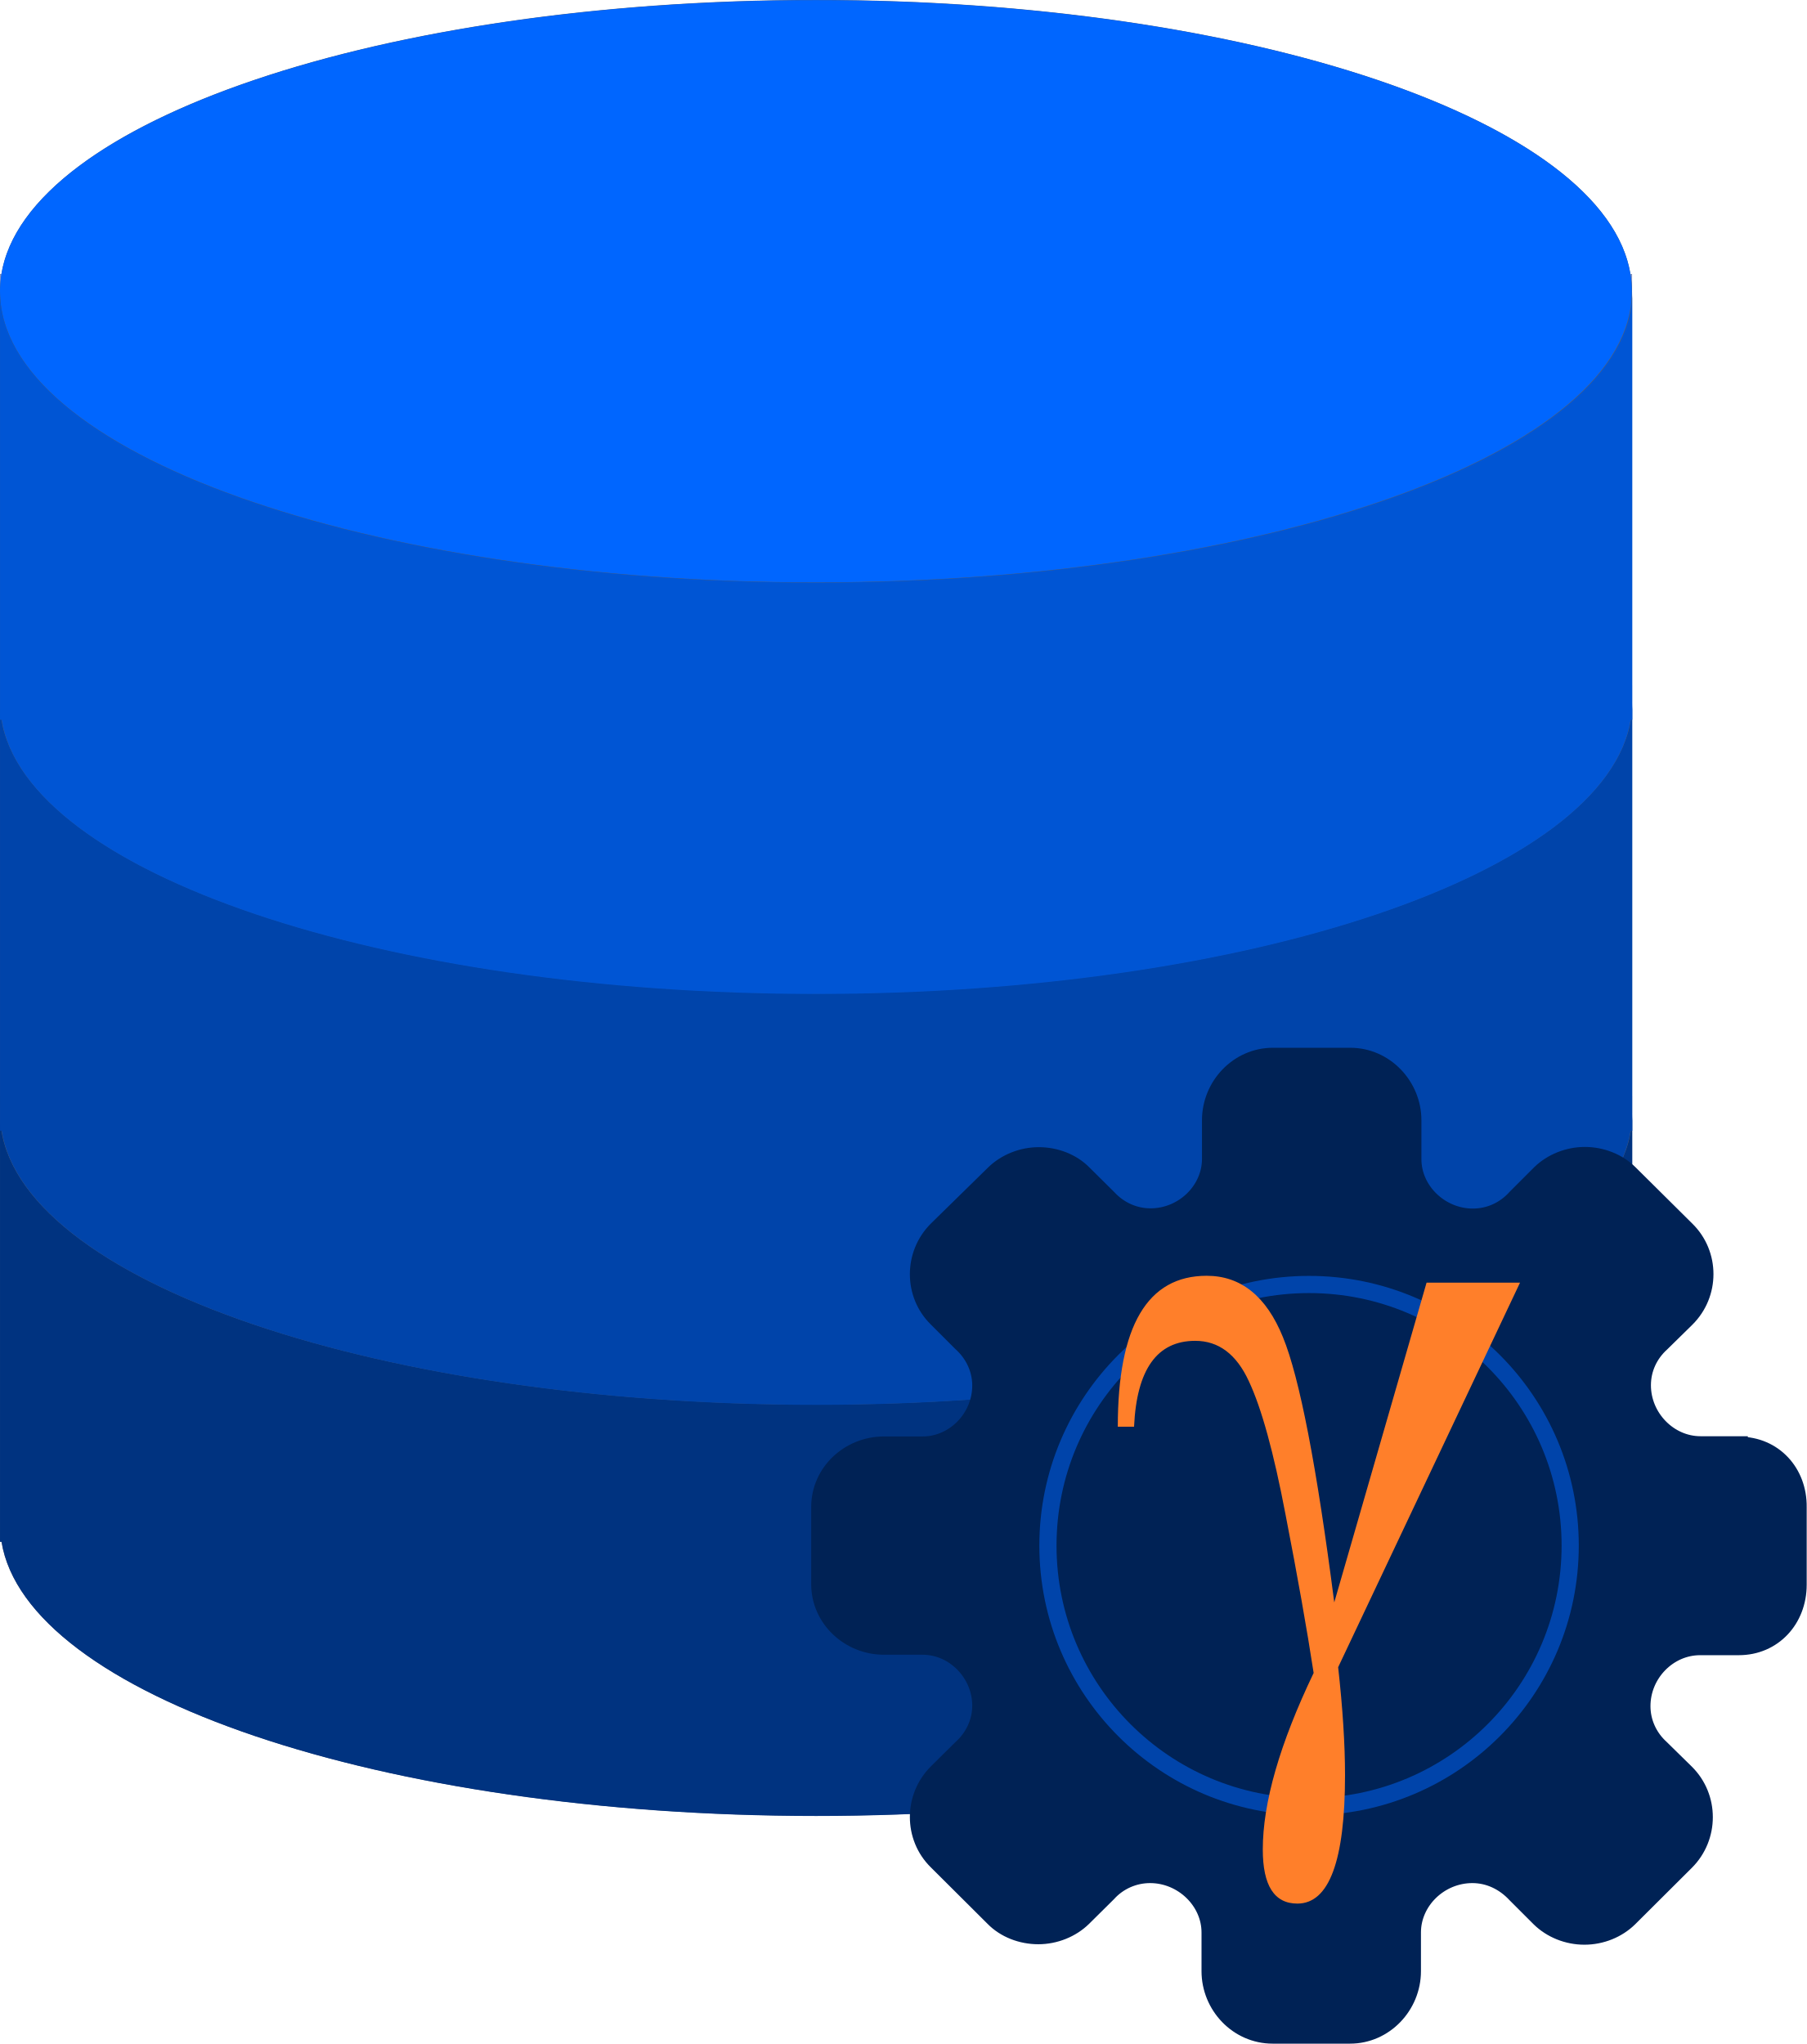
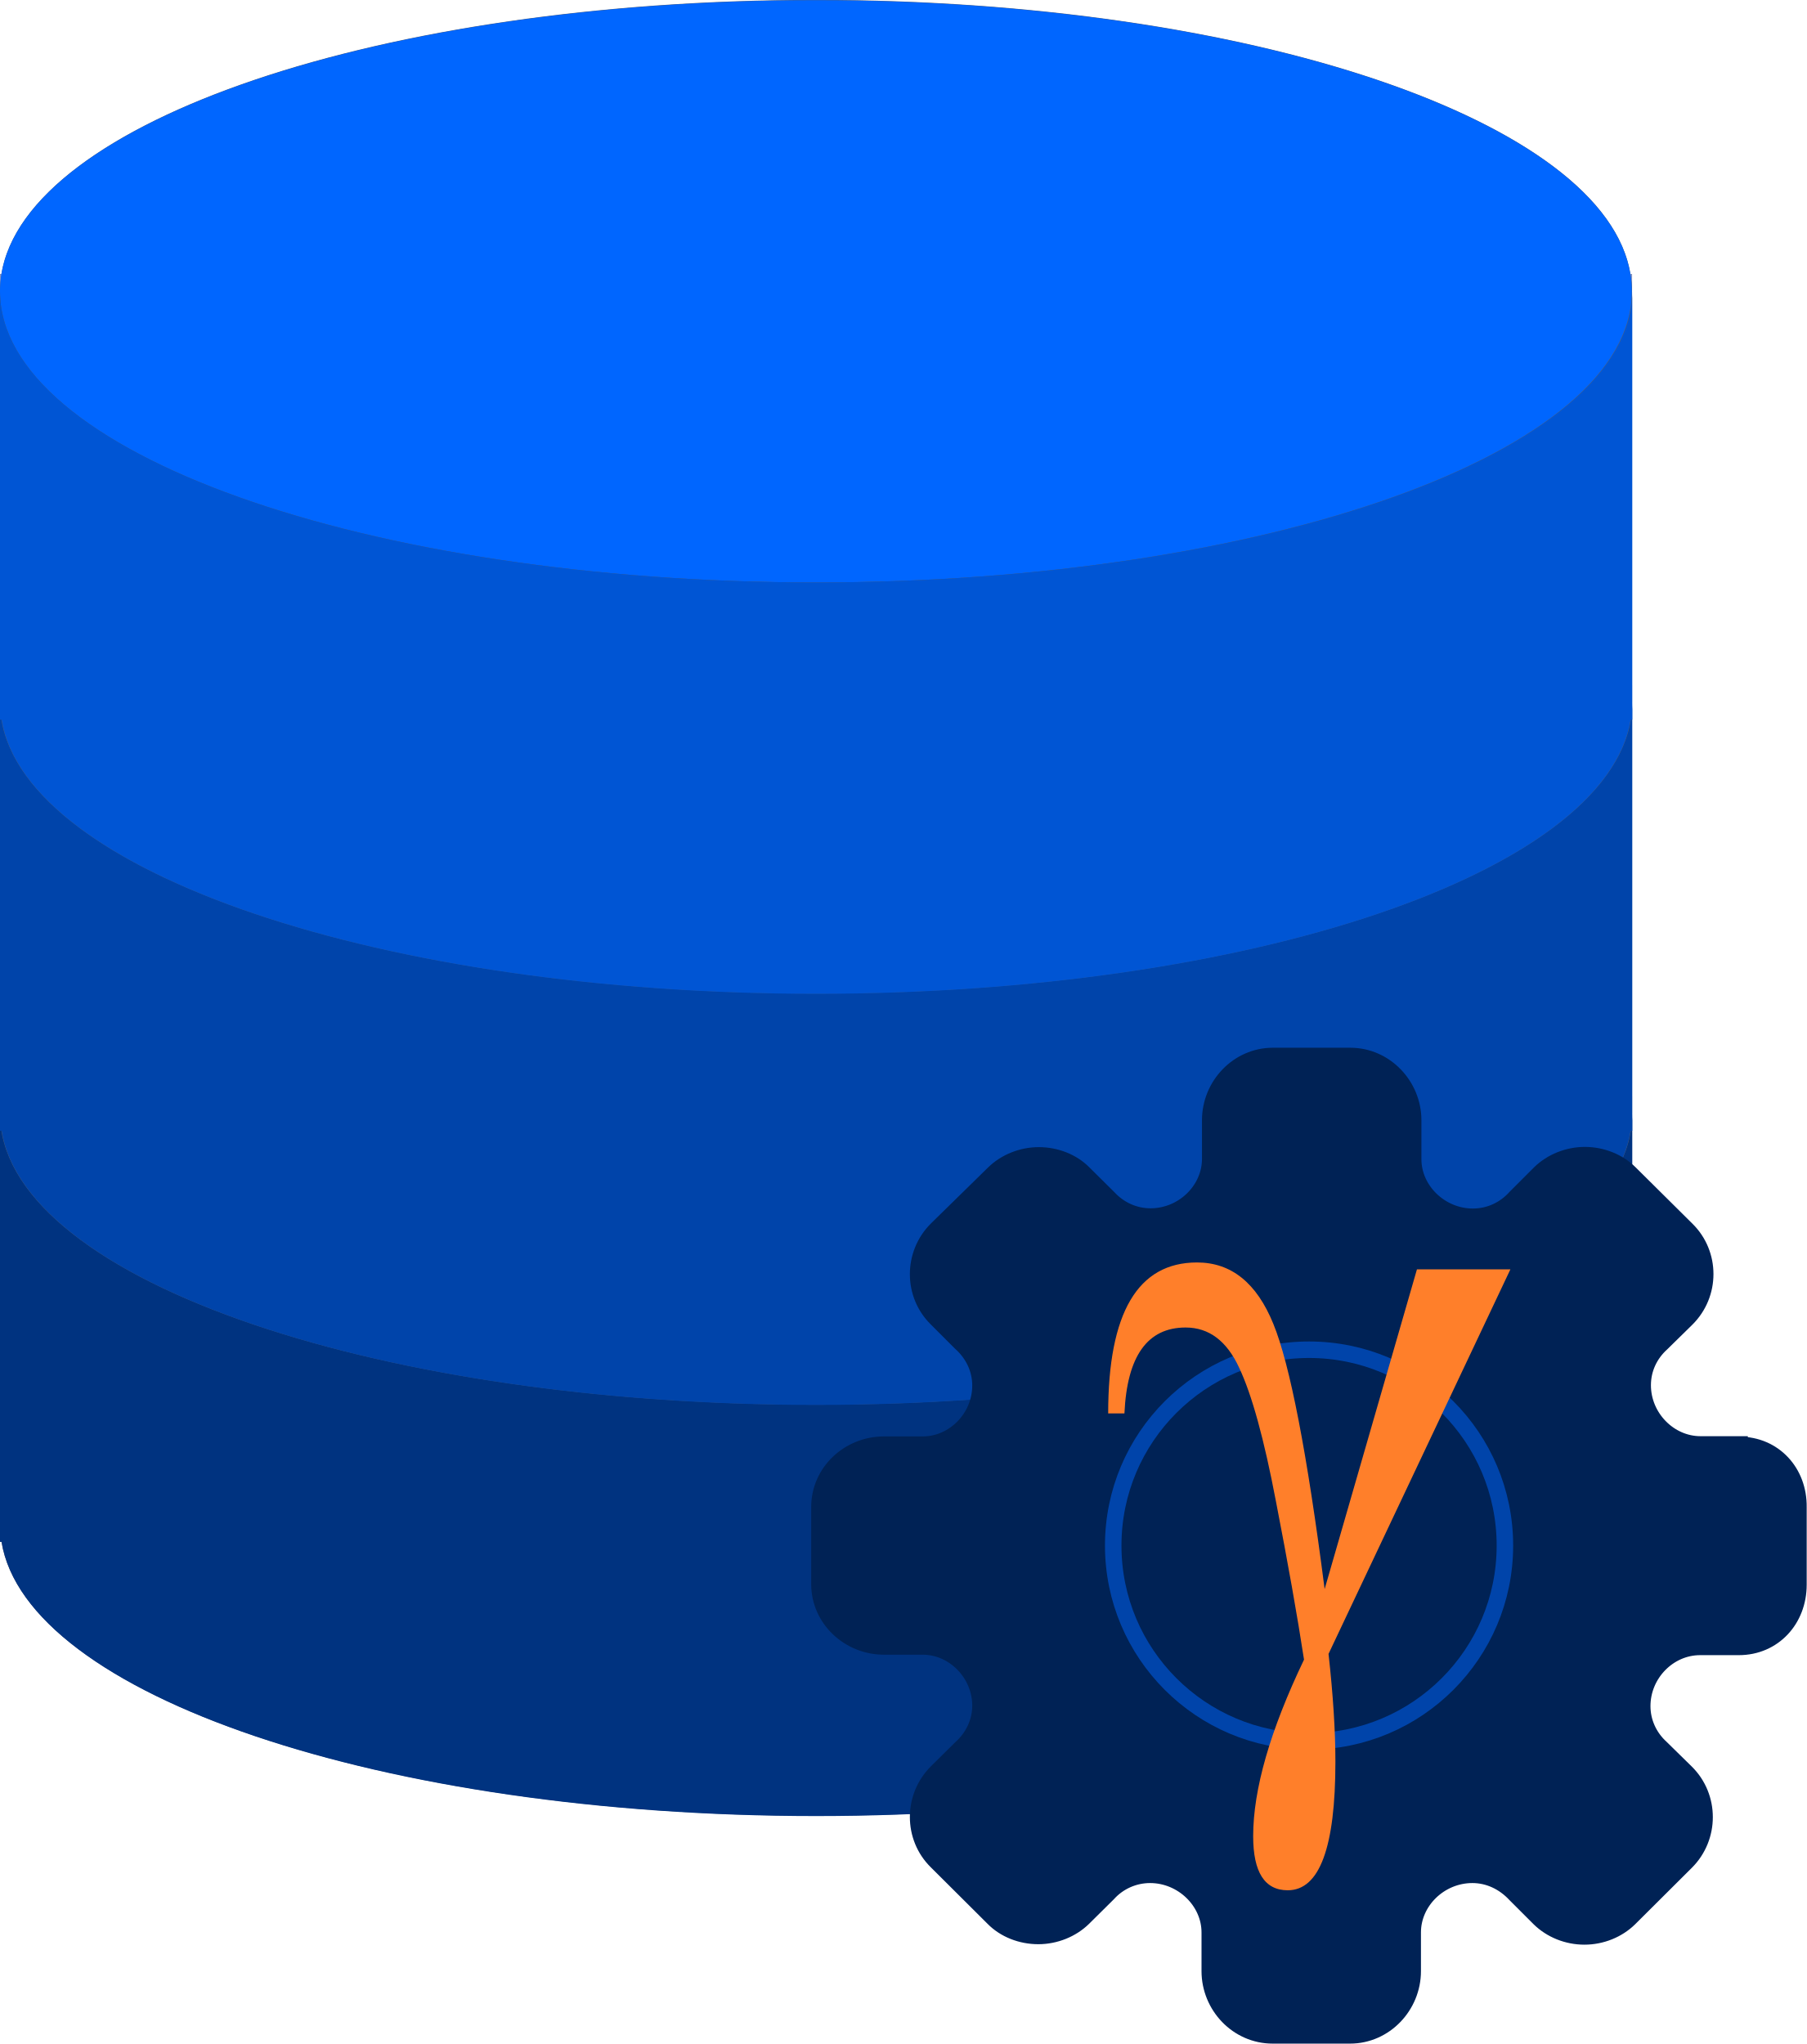
<svg xmlns="http://www.w3.org/2000/svg" width="110.7" height="125.24" version="1.1" viewBox="0 0 7.888 8.922" xml:space="preserve">
-   <g transform="translate(7.9501e-5 -.00030232)" stroke-width=".149">
-     <path d="m7.118 1.196c-0.108-0.667-1.659-1.197-3.556-1.197s-3.447 0.529-3.556 1.197h-0.007v5.534h0.007c0.108 0.667 1.659 1.197 3.556 1.197s3.447-0.529 3.556-1.197h0.007v-5.534z" fill="#545e73" />
-     <path d="m7.1535e-5 4.786v0.075c0-0.025 0.003-0.05 0.007-0.075z" fill="#38454f" />
-     <path d="m7.118 4.786c4e-3 0.025 0.007 0.05 0.007 0.075v-0.075z" fill="#38454f" />
-     <path d="m7.1535e-5 2.991v0.075c0-0.025 0.003-0.05 0.007-0.075z" fill="#556080" />
-     <path d="m7.118 2.991c4e-3 0.025 0.007 0.05 0.007 0.075v-0.075z" fill="#556080" />
-     <path d="m7.1535e-5 1.196v0.075c0-0.025 0.003-0.05 0.007-0.075z" fill="#8697cb" />
-     <path d="m7.118 1.196c4e-3 0.025 0.007 0.05 0.007 0.075v-0.075z" fill="#8697cb" />
+   <g transform="translate(0 -.00015)">
+     <g stroke-width=".149">
+       <g transform="translate(7.9501e-5,-3.0232e-4)">
+         <path d="m7.118 1.196c-0.108-0.667-1.659-1.197-3.556-1.197s-3.447 0.529-3.556 1.197h-0.007v5.534h0.007c0.108 0.667 1.659 1.197 3.556 1.197s3.447-0.529 3.556-1.197h0.007v-5.534z" fill="#545e73" />
+         <path d="m7.1535e-5 4.786v0.075c0-0.025 0.003-0.05 0.007-0.075z" fill="#38454f" />
+         <path d="m7.118 4.786c4e-3 0.025 0.007 0.05 0.007 0.075v-0.075z" fill="#38454f" />
+         <path d="m7.1535e-5 2.991v0.075c0-0.025 0.003-0.05 0.007-0.075z" fill="#556080" />
+         <path d="m7.118 2.991c4e-3 0.025 0.007 0.05 0.007 0.075v-0.075z" fill="#556080" />
+         <path d="m7.1535e-5 1.196v0.075c0-0.025 0.003-0.05 0.007-0.075z" fill="#8697cb" />
+         <path d="m7.118 1.196c4e-3 0.025 0.007 0.05 0.007 0.075v-0.075z" fill="#8697cb" />
+       </g>
+       <ellipse cx="3.562" cy="1.271" rx="3.562" ry="1.271" fill="#06f" />
+       <path d="m3.562 6.132c-1.967 0-3.562-0.569-3.562-1.271v1.87h0.007c0.108 0.667 1.659 1.197 3.556 1.197s3.447-0.529 3.556-1.197h0.007v-1.87c0 0.702-1.595 1.271-3.562 1.271z" fill="#003380" />
+       <path d="m3.562 4.337c-1.967 0-3.562-0.569-3.562-1.271v1.87h0.007c0.108 0.667 1.659 1.197 3.556 1.197s3.447-0.529 3.556-1.197h0.007v-1.87c0 0.702-1.595 1.271-3.562 1.271z" fill="#04a" />
+       <path d="m3.562 2.542c-1.967 0-3.562-0.569-3.562-1.271v1.87h0.007c0.108 0.667 1.659 1.197 3.556 1.197s3.447-0.529 3.556-1.197h0.007v-1.87c0 0.702-1.595 1.271-3.562 1.271z" fill="#0055d4" />
+     </g>
+     <g fill="#025">
+       <path d="m7.593 6.307h-0.169c-0.138 0-0.254-0.119-0.254-0.26 0-0.071 0.03-0.136 0.083-0.184l0.109-0.107c0.108-0.107 0.108-0.282 0-0.388l-0.248-0.246c-0.049-0.049-0.121-0.078-0.195-0.078-0.073 0-0.145 0.029-0.195 0.078l-0.105 0.105c-0.05 0.056-0.117 0.086-0.189 0.086-0.142 0-0.262-0.116-0.262-0.253v-0.17c0-0.15-0.121-0.279-0.273-0.279h-0.338c-0.151 0-0.272 0.128-0.272 0.279v0.169c0 0.137-0.119 0.253-0.262 0.253-0.071 0-0.137-0.03-0.185-0.082l-0.108-0.107c-0.049-0.05-0.121-0.078-0.195-0.078-0.073 0-0.145 0.029-0.195 0.078l-0.25 0.245c-0.107 0.107-0.107 0.282 0 0.387l0.105 0.105c0.056 0.05 0.087 0.117 0.087 0.188 0 0.142-0.116 0.26-0.254 0.26h-0.169c-0.152 0-0.28 0.119-0.28 0.27v0.338c0 0.15 0.128 0.27 0.28 0.27h0.169c0.138 0 0.254 0.119 0.254 0.26 0 0.071-0.031 0.138-0.087 0.188l-0.105 0.104c-0.107 0.107-0.107 0.282 0 0.387l0.248 0.247c0.049 0.05 0.121 0.078 0.195 0.078 0.073 0 0.145-0.029 0.195-0.078l0.108-0.107c0.047-0.052 0.114-0.082 0.185-0.082 0.142 0 0.262 0.116 0.262 0.253v0.169c0 0.15 0.12 0.279 0.273 0.279h0.338c0.151 0 0.272-0.128 0.272-0.279v-0.169c0-0.137 0.119-0.253 0.262-0.253 0.071 0 0.138 0.031 0.189 0.086l0.105 0.105c0.05 0.049 0.121 0.078 0.195 0.078s0.145-0.029 0.195-0.078l0.248-0.247c0.107-0.107 0.107-0.282 0-0.388l-0.109-0.107c-0.053-0.048-0.083-0.114-0.083-0.184 0-0.142 0.116-0.26 0.254-0.26h0.169c0.151 0 0.259-0.119 0.259-0.27v-0.339c0.002-0.151-0.106-0.27-0.257-0.27z" stroke="#025" stroke-width=".075" />
+       <circle cx="5.715" cy="6.747" r=".855" stroke="#04a" stroke-width=".072" />
+     </g>
+     <path d="m6.186 5.541h0.408l-0.794 1.679q0.03 0.27 0.03 0.471 0 0.561-0.208 0.561-0.151 0-0.151-0.236 0-0.307 0.222-0.771-0.044-0.287-0.123-0.693-0.077-0.405-0.16-0.581-0.081-0.176-0.234-0.176-0.25 0-0.267 0.375h-0.071q0-0.659 0.388-0.659 0.224 0 0.333 0.268 0.109 0.266 0.224 1.158z" fill="#ff7f2a" filter="url(#editing-jagged-67)" stroke-width=".011" />
  </g>
-   <g transform="translate(7.9501e-5 -.00049978)" stroke-width=".149">
-     <ellipse cx="3.562" cy="1.271" rx="3.562" ry="1.271" fill="#06f" />
-     <path d="m3.562 6.132c-1.967 0-3.562-0.569-3.562-1.271v1.87h0.007c0.108 0.667 1.659 1.197 3.556 1.197s3.447-0.529 3.556-1.197h0.007v-1.87c0 0.702-1.595 1.271-3.562 1.271z" fill="#003380" />
-     <path d="m3.562 4.337c-1.967 0-3.562-0.569-3.562-1.271v1.87h0.007c0.108 0.667 1.659 1.197 3.556 1.197s3.447-0.529 3.556-1.197h0.007v-1.87c0 0.702-1.595 1.271-3.562 1.271z" fill="#04a" />
-     <path d="m3.562 2.543c-1.967 0-3.562-0.569-3.562-1.271v1.87h0.007c0.108 0.667 1.659 1.197 3.556 1.197s3.447-0.529 3.556-1.197h0.007v-1.87c0 0.702-1.595 1.271-3.562 1.271z" fill="#0055d4" />
-   </g>
-   <path d="m7.593 6.307h-0.169c-0.138 0-0.254-0.119-0.254-0.26 0-0.071 0.03-0.136 0.083-0.184l0.109-0.107c0.108-0.107 0.108-0.282 0-0.388l-0.248-0.246c-0.049-0.049-0.121-0.078-0.195-0.078-0.073 0-0.145 0.029-0.195 0.078l-0.105 0.105c-0.05 0.056-0.117 0.086-0.189 0.086-0.142 0-0.262-0.116-0.262-0.253v-0.17c0-0.15-0.121-0.279-0.273-0.279h-0.338c-0.151 0-0.272 0.128-0.272 0.279v0.169c0 0.137-0.119 0.253-0.262 0.253-0.071 0-0.137-0.03-0.185-0.082l-0.108-0.107c-0.049-0.05-0.121-0.078-0.195-0.078-0.073 0-0.145 0.029-0.195 0.078l-0.25 0.245c-0.107 0.107-0.107 0.282 0 0.387l0.105 0.105c0.056 0.05 0.087 0.117 0.087 0.188 0 0.142-0.116 0.26-0.254 0.26h-0.169c-0.152 0-0.28 0.119-0.28 0.27v0.338c0 0.15 0.128 0.27 0.28 0.27h0.169c0.138 0 0.254 0.119 0.254 0.26 0 0.071-0.031 0.138-0.087 0.188l-0.105 0.104c-0.107 0.107-0.107 0.282 0 0.387l0.248 0.247c0.049 0.05 0.121 0.078 0.195 0.078 0.073 0 0.145-0.029 0.195-0.078l0.108-0.107c0.047-0.052 0.114-0.082 0.185-0.082 0.142 0 0.262 0.116 0.262 0.253v0.169c0 0.15 0.12 0.279 0.273 0.279h0.338c0.151 0 0.272-0.128 0.272-0.279v-0.169c0-0.137 0.119-0.253 0.262-0.253 0.071 0 0.138 0.031 0.189 0.086l0.105 0.105c0.05 0.049 0.121 0.078 0.195 0.078s0.145-0.029 0.195-0.078l0.248-0.247c0.107-0.107 0.107-0.282 0-0.388l-0.109-0.107c-0.053-0.048-0.083-0.114-0.083-0.184 0-0.142 0.116-0.26 0.254-0.26h0.169c0.151 0 0.259-0.119 0.259-0.27v-0.339c0.002-0.151-0.106-0.27-0.257-0.27z" fill="#025" stroke="#025" stroke-width=".075" />
-   <circle cx="5.715" cy="6.747" r="1.14" fill="#025" stroke="#04a" stroke-width=".075" />
-   <path d="m6.228 5.599h0.408l-0.794 1.679q0.03 0.27 0.03 0.471 0 0.561-0.208 0.561-0.151 0-0.151-0.236 0-0.307 0.222-0.771-0.044-0.287-0.123-0.693-0.077-0.405-0.16-0.581-0.081-0.176-0.234-0.176-0.25 0-0.267 0.375h-0.071q0-0.659 0.388-0.659 0.224 0 0.333 0.268 0.109 0.266 0.224 1.158z" fill="#ff7f2a" filter="url(#editing-jagged-67)" stroke-width=".011" />
</svg>
